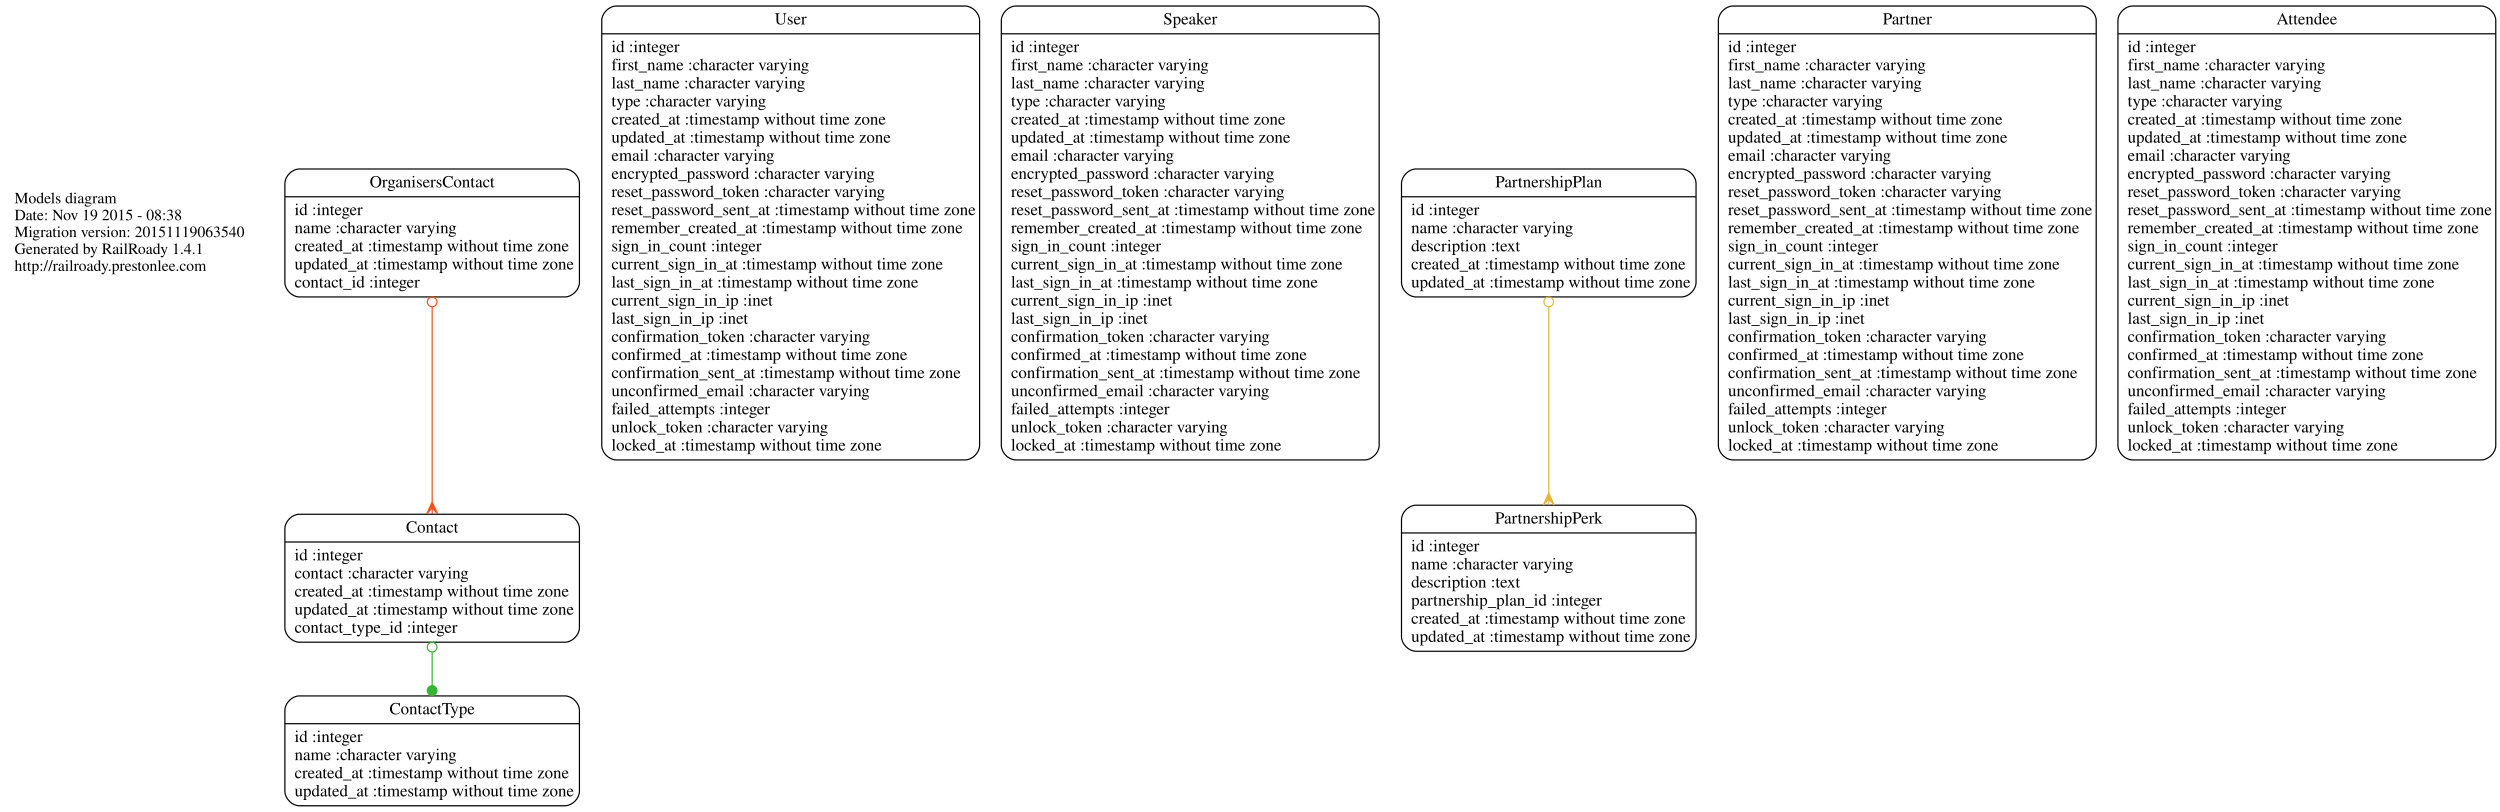
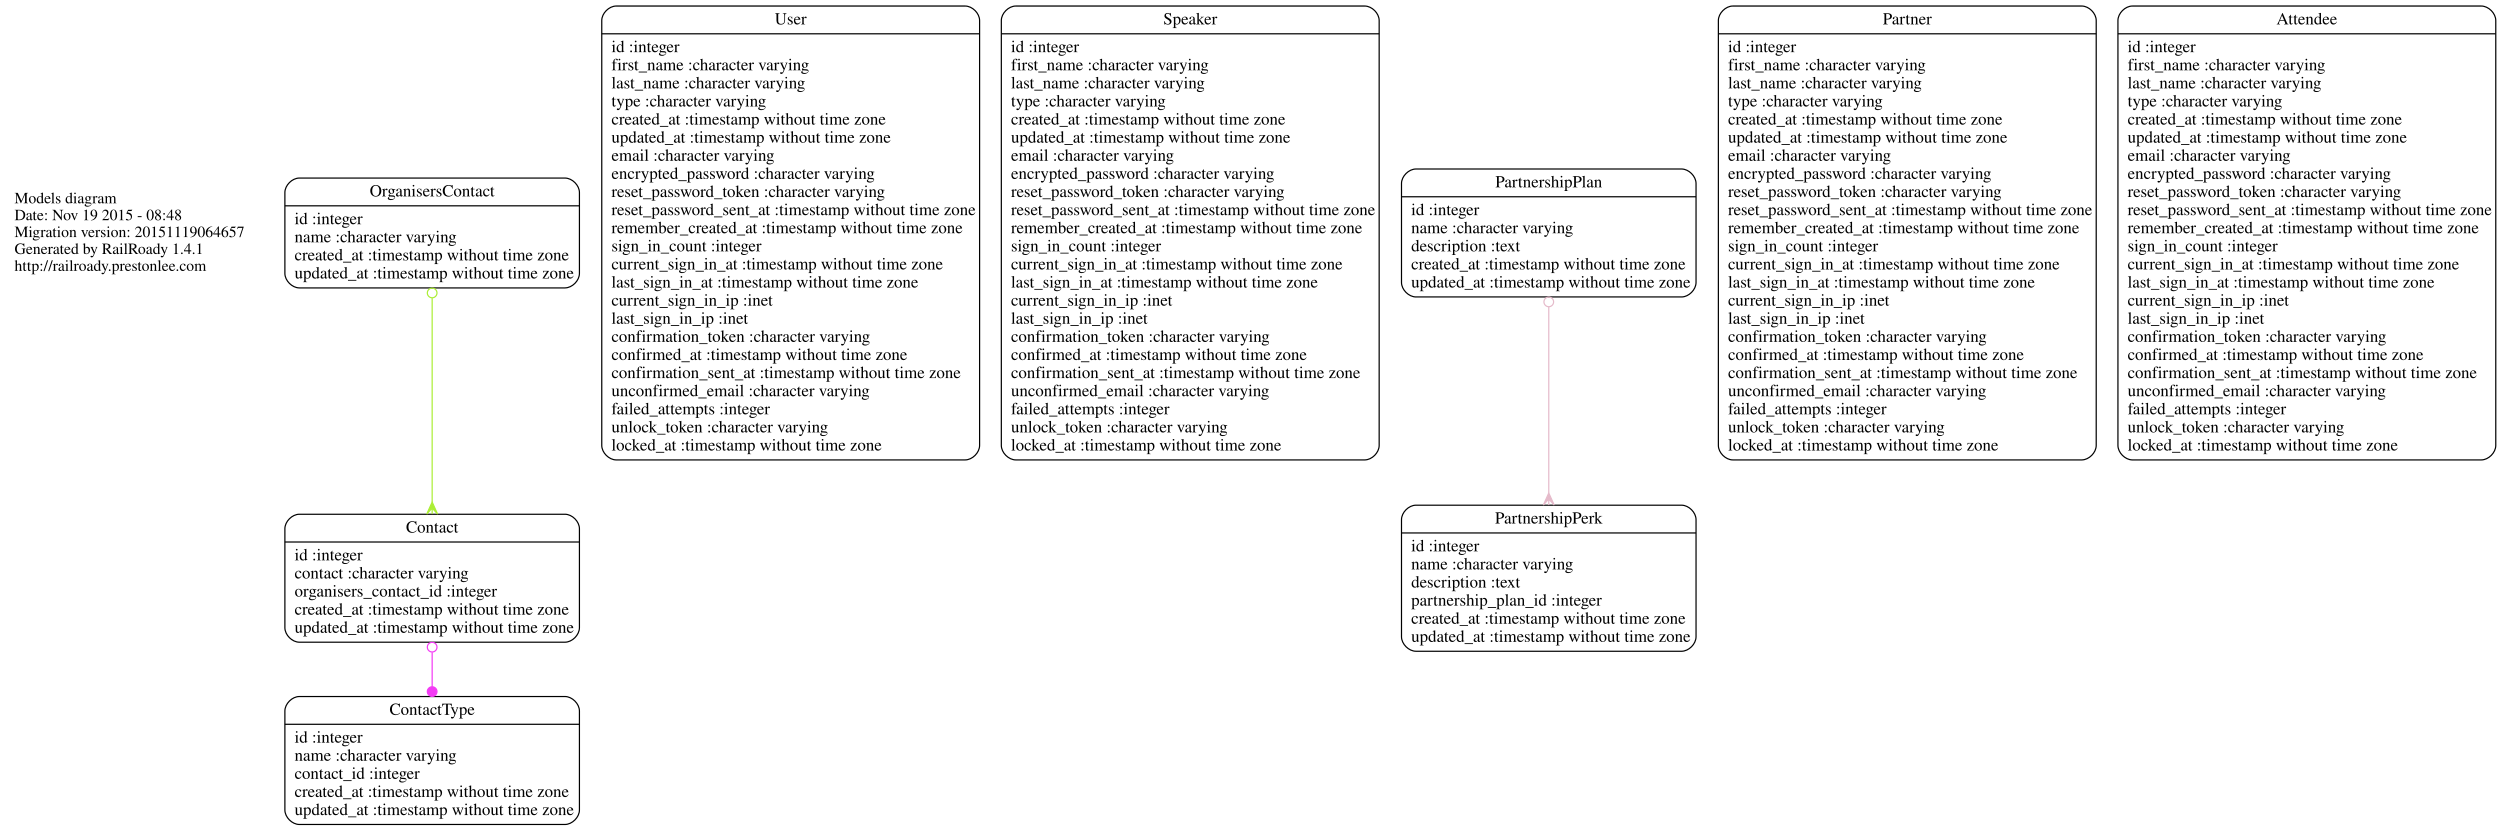
- <svg xmlns="http://www.w3.org/2000/svg" width="2071pt" height="672pt" viewBox="0.00 0.00 2071.00 672.00">
-   <g id="graph0" class="graph" transform="scale(1 1) rotate(0) translate(4 668)">
-     <polygon fill="none" stroke="none" points="-4,4 -4,-668 2067,-668 2067,4 -4,4" />
+ <svg xmlns="http://www.w3.org/2000/svg" width="2071pt" height="688pt" viewBox="0.00 0.00 2071.00 688.00">
+   <g id="graph0" class="graph" transform="scale(1 1) rotate(0) translate(4 684)">
+     <polygon fill="none" stroke="none" points="-4,4 -4,-684 2067,-684 2067,4 -4,4" />
    <g id="node1" class="node">
-       <text text-anchor="start" x="8" y="-499.6" font-family="Times,serif" font-size="13.00">Models diagram</text>
-       <text text-anchor="start" x="8" y="-485.6" font-family="Times,serif" font-size="13.00">Date: Nov 19 2015 - 08:38</text>
-       <text text-anchor="start" x="8" y="-471.6" font-family="Times,serif" font-size="13.00">Migration version: 20151119063540</text>
-       <text text-anchor="start" x="8" y="-457.6" font-family="Times,serif" font-size="13.00">Generated by RailRoady 1.4.1</text>
-       <text text-anchor="start" x="8" y="-443.6" font-family="Times,serif" font-size="13.00">http://railroady.prestonlee.com</text>
+       <text text-anchor="start" x="8" y="-515.6" font-family="Times,serif" font-size="13.00">Models diagram</text>
+       <text text-anchor="start" x="8" y="-501.6" font-family="Times,serif" font-size="13.00">Date: Nov 19 2015 - 08:48</text>
+       <text text-anchor="start" x="8" y="-487.6" font-family="Times,serif" font-size="13.00">Migration version: 20151119064657</text>
+       <text text-anchor="start" x="8" y="-473.6" font-family="Times,serif" font-size="13.00">Generated by RailRoady 1.4.1</text>
+       <text text-anchor="start" x="8" y="-459.6" font-family="Times,serif" font-size="13.00">http://railroady.prestonlee.com</text>
    </g>
    <g id="node2" class="node">
-       <path fill="none" stroke="black" d="M244,-0.5C244,-0.5 464,-0.5 464,-0.5 470,-0.5 476,-6.5 476,-12.5 476,-12.5 476,-79.5 476,-79.5 476,-85.5 470,-91.5 464,-91.5 464,-91.5 244,-91.5 244,-91.5 238,-91.5 232,-85.5 232,-79.5 232,-79.5 232,-12.5 232,-12.5 232,-6.5 238,-0.5 244,-0.5" />
-       <text text-anchor="middle" x="354" y="-76.3" font-family="Times,serif" font-size="14.00">ContactType</text>
-       <polyline fill="none" stroke="black" points="232,-68.5 476,-68.5 " />
-       <text text-anchor="start" x="240" y="-53.3" font-family="Times,serif" font-size="14.00">id :integer</text>
-       <text text-anchor="start" x="240" y="-38.3" font-family="Times,serif" font-size="14.00">name :character varying</text>
-       <text text-anchor="start" x="240" y="-23.3" font-family="Times,serif" font-size="14.00">created_at :timestamp without time zone</text>
-       <text text-anchor="start" x="240" y="-8.3" font-family="Times,serif" font-size="14.00">updated_at :timestamp without time zone</text>
+       <path fill="none" stroke="black" d="M244,-1C244,-1 464,-1 464,-1 470,-1 476,-7 476,-13 476,-13 476,-95 476,-95 476,-101 470,-107 464,-107 464,-107 244,-107 244,-107 238,-107 232,-101 232,-95 232,-95 232,-13 232,-13 232,-7 238,-1 244,-1" />
+       <text text-anchor="middle" x="354" y="-91.8" font-family="Times,serif" font-size="14.00">ContactType</text>
+       <polyline fill="none" stroke="black" points="232,-84 476,-84 " />
+       <text text-anchor="start" x="240" y="-68.8" font-family="Times,serif" font-size="14.00">id :integer</text>
+       <text text-anchor="start" x="240" y="-53.8" font-family="Times,serif" font-size="14.00">name :character varying</text>
+       <text text-anchor="start" x="240" y="-38.8" font-family="Times,serif" font-size="14.00">contact_id :integer</text>
+       <text text-anchor="start" x="240" y="-23.8" font-family="Times,serif" font-size="14.00">created_at :timestamp without time zone</text>
+       <text text-anchor="start" x="240" y="-8.8" font-family="Times,serif" font-size="14.00">updated_at :timestamp without time zone</text>
    </g>
    <g id="node3" class="node">
-       <path fill="none" stroke="black" d="M244,-136C244,-136 464,-136 464,-136 470,-136 476,-142 476,-148 476,-148 476,-230 476,-230 476,-236 470,-242 464,-242 464,-242 244,-242 244,-242 238,-242 232,-236 232,-230 232,-230 232,-148 232,-148 232,-142 238,-136 244,-136" />
-       <text text-anchor="middle" x="354" y="-226.8" font-family="Times,serif" font-size="14.00">Contact</text>
-       <polyline fill="none" stroke="black" points="232,-219 476,-219 " />
-       <text text-anchor="start" x="240" y="-203.8" font-family="Times,serif" font-size="14.00">id :integer</text>
-       <text text-anchor="start" x="240" y="-188.8" font-family="Times,serif" font-size="14.00">contact :character varying</text>
-       <text text-anchor="start" x="240" y="-173.8" font-family="Times,serif" font-size="14.00">created_at :timestamp without time zone</text>
-       <text text-anchor="start" x="240" y="-158.8" font-family="Times,serif" font-size="14.00">updated_at :timestamp without time zone</text>
-       <text text-anchor="start" x="240" y="-143.8" font-family="Times,serif" font-size="14.00">contact_type_id :integer</text>
+       <path fill="none" stroke="black" d="M244,-152C244,-152 464,-152 464,-152 470,-152 476,-158 476,-164 476,-164 476,-246 476,-246 476,-252 470,-258 464,-258 464,-258 244,-258 244,-258 238,-258 232,-252 232,-246 232,-246 232,-164 232,-164 232,-158 238,-152 244,-152" />
+       <text text-anchor="middle" x="354" y="-242.8" font-family="Times,serif" font-size="14.00">Contact</text>
+       <polyline fill="none" stroke="black" points="232,-235 476,-235 " />
+       <text text-anchor="start" x="240" y="-219.8" font-family="Times,serif" font-size="14.00">id :integer</text>
+       <text text-anchor="start" x="240" y="-204.8" font-family="Times,serif" font-size="14.00">contact :character varying</text>
+       <text text-anchor="start" x="240" y="-189.8" font-family="Times,serif" font-size="14.00">organisers_contact_id :integer</text>
+       <text text-anchor="start" x="240" y="-174.8" font-family="Times,serif" font-size="14.00">created_at :timestamp without time zone</text>
+       <text text-anchor="start" x="240" y="-159.8" font-family="Times,serif" font-size="14.00">updated_at :timestamp without time zone</text>
    </g>
    <g id="edge1" class="edge">
-       <path fill="none" stroke="#36b433" d="M354,-127.679C354,-118.5 354,-109.085 354,-100.076" />
-       <ellipse fill="none" stroke="#36b433" cx="354" cy="-131.897" rx="4" ry="4" />
-       <ellipse fill="#36b433" stroke="#36b433" cx="354" cy="-95.934" rx="4" ry="4" />
+       <path fill="none" stroke="#f33bf4" d="M354,-143.605C354,-134.242 354,-124.571 354,-115.212" />
+       <ellipse fill="none" stroke="#f33bf4" cx="354" cy="-147.887" rx="4" ry="4" />
+       <ellipse fill="#f33bf4" stroke="#f33bf4" cx="354" cy="-111.084" rx="4" ry="4" />
    </g>
    <g id="node4" class="node">
-       <path fill="none" stroke="black" d="M506.5,-287C506.5,-287 795.5,-287 795.5,-287 801.5,-287 807.5,-293 807.5,-299 807.5,-299 807.5,-651 807.5,-651 807.5,-657 801.5,-663 795.5,-663 795.5,-663 506.5,-663 506.5,-663 500.5,-663 494.5,-657 494.5,-651 494.5,-651 494.5,-299 494.5,-299 494.5,-293 500.5,-287 506.5,-287" />
-       <text text-anchor="middle" x="651" y="-647.8" font-family="Times,serif" font-size="14.00">User</text>
-       <polyline fill="none" stroke="black" points="494.5,-640 807.5,-640 " />
-       <text text-anchor="start" x="502.5" y="-624.8" font-family="Times,serif" font-size="14.00">id :integer</text>
-       <text text-anchor="start" x="502.5" y="-609.8" font-family="Times,serif" font-size="14.00">first_name :character varying</text>
-       <text text-anchor="start" x="502.5" y="-594.8" font-family="Times,serif" font-size="14.00">last_name :character varying</text>
-       <text text-anchor="start" x="502.5" y="-579.8" font-family="Times,serif" font-size="14.00">type :character varying</text>
-       <text text-anchor="start" x="502.5" y="-564.8" font-family="Times,serif" font-size="14.00">created_at :timestamp without time zone</text>
-       <text text-anchor="start" x="502.5" y="-549.8" font-family="Times,serif" font-size="14.00">updated_at :timestamp without time zone</text>
-       <text text-anchor="start" x="502.5" y="-534.8" font-family="Times,serif" font-size="14.00">email :character varying</text>
-       <text text-anchor="start" x="502.5" y="-519.8" font-family="Times,serif" font-size="14.00">encrypted_password :character varying</text>
-       <text text-anchor="start" x="502.5" y="-504.8" font-family="Times,serif" font-size="14.00">reset_password_token :character varying</text>
-       <text text-anchor="start" x="502.5" y="-489.8" font-family="Times,serif" font-size="14.00">reset_password_sent_at :timestamp without time zone</text>
-       <text text-anchor="start" x="502.5" y="-474.8" font-family="Times,serif" font-size="14.00">remember_created_at :timestamp without time zone</text>
-       <text text-anchor="start" x="502.5" y="-459.8" font-family="Times,serif" font-size="14.00">sign_in_count :integer</text>
-       <text text-anchor="start" x="502.5" y="-444.8" font-family="Times,serif" font-size="14.00">current_sign_in_at :timestamp without time zone</text>
-       <text text-anchor="start" x="502.5" y="-429.8" font-family="Times,serif" font-size="14.00">last_sign_in_at :timestamp without time zone</text>
-       <text text-anchor="start" x="502.5" y="-414.8" font-family="Times,serif" font-size="14.00">current_sign_in_ip :inet</text>
-       <text text-anchor="start" x="502.5" y="-399.8" font-family="Times,serif" font-size="14.00">last_sign_in_ip :inet</text>
-       <text text-anchor="start" x="502.5" y="-384.8" font-family="Times,serif" font-size="14.00">confirmation_token :character varying</text>
-       <text text-anchor="start" x="502.5" y="-369.8" font-family="Times,serif" font-size="14.00">confirmed_at :timestamp without time zone</text>
-       <text text-anchor="start" x="502.5" y="-354.8" font-family="Times,serif" font-size="14.00">confirmation_sent_at :timestamp without time zone</text>
-       <text text-anchor="start" x="502.5" y="-339.8" font-family="Times,serif" font-size="14.00">unconfirmed_email :character varying</text>
-       <text text-anchor="start" x="502.5" y="-324.8" font-family="Times,serif" font-size="14.00">failed_attempts :integer</text>
-       <text text-anchor="start" x="502.5" y="-309.8" font-family="Times,serif" font-size="14.00">unlock_token :character varying</text>
-       <text text-anchor="start" x="502.5" y="-294.8" font-family="Times,serif" font-size="14.00">locked_at :timestamp without time zone</text>
+       <path fill="none" stroke="black" d="M506.5,-303C506.5,-303 795.5,-303 795.5,-303 801.5,-303 807.5,-309 807.5,-315 807.5,-315 807.5,-667 807.5,-667 807.5,-673 801.5,-679 795.5,-679 795.5,-679 506.5,-679 506.5,-679 500.5,-679 494.5,-673 494.5,-667 494.5,-667 494.5,-315 494.5,-315 494.5,-309 500.5,-303 506.5,-303" />
+       <text text-anchor="middle" x="651" y="-663.8" font-family="Times,serif" font-size="14.00">User</text>
+       <polyline fill="none" stroke="black" points="494.5,-656 807.5,-656 " />
+       <text text-anchor="start" x="502.5" y="-640.8" font-family="Times,serif" font-size="14.00">id :integer</text>
+       <text text-anchor="start" x="502.5" y="-625.8" font-family="Times,serif" font-size="14.00">first_name :character varying</text>
+       <text text-anchor="start" x="502.5" y="-610.8" font-family="Times,serif" font-size="14.00">last_name :character varying</text>
+       <text text-anchor="start" x="502.5" y="-595.8" font-family="Times,serif" font-size="14.00">type :character varying</text>
+       <text text-anchor="start" x="502.5" y="-580.8" font-family="Times,serif" font-size="14.00">created_at :timestamp without time zone</text>
+       <text text-anchor="start" x="502.5" y="-565.8" font-family="Times,serif" font-size="14.00">updated_at :timestamp without time zone</text>
+       <text text-anchor="start" x="502.5" y="-550.8" font-family="Times,serif" font-size="14.00">email :character varying</text>
+       <text text-anchor="start" x="502.5" y="-535.8" font-family="Times,serif" font-size="14.00">encrypted_password :character varying</text>
+       <text text-anchor="start" x="502.5" y="-520.8" font-family="Times,serif" font-size="14.00">reset_password_token :character varying</text>
+       <text text-anchor="start" x="502.5" y="-505.8" font-family="Times,serif" font-size="14.00">reset_password_sent_at :timestamp without time zone</text>
+       <text text-anchor="start" x="502.5" y="-490.8" font-family="Times,serif" font-size="14.00">remember_created_at :timestamp without time zone</text>
+       <text text-anchor="start" x="502.5" y="-475.8" font-family="Times,serif" font-size="14.00">sign_in_count :integer</text>
+       <text text-anchor="start" x="502.5" y="-460.8" font-family="Times,serif" font-size="14.00">current_sign_in_at :timestamp without time zone</text>
+       <text text-anchor="start" x="502.5" y="-445.8" font-family="Times,serif" font-size="14.00">last_sign_in_at :timestamp without time zone</text>
+       <text text-anchor="start" x="502.5" y="-430.8" font-family="Times,serif" font-size="14.00">current_sign_in_ip :inet</text>
+       <text text-anchor="start" x="502.5" y="-415.8" font-family="Times,serif" font-size="14.00">last_sign_in_ip :inet</text>
+       <text text-anchor="start" x="502.5" y="-400.8" font-family="Times,serif" font-size="14.00">confirmation_token :character varying</text>
+       <text text-anchor="start" x="502.5" y="-385.8" font-family="Times,serif" font-size="14.00">confirmed_at :timestamp without time zone</text>
+       <text text-anchor="start" x="502.5" y="-370.8" font-family="Times,serif" font-size="14.00">confirmation_sent_at :timestamp without time zone</text>
+       <text text-anchor="start" x="502.5" y="-355.8" font-family="Times,serif" font-size="14.00">unconfirmed_email :character varying</text>
+       <text text-anchor="start" x="502.5" y="-340.8" font-family="Times,serif" font-size="14.00">failed_attempts :integer</text>
+       <text text-anchor="start" x="502.5" y="-325.8" font-family="Times,serif" font-size="14.00">unlock_token :character varying</text>
+       <text text-anchor="start" x="502.5" y="-310.8" font-family="Times,serif" font-size="14.00">locked_at :timestamp without time zone</text>
    </g>
    <g id="node5" class="node">
-       <path fill="none" stroke="black" d="M837.5,-287C837.5,-287 1126.5,-287 1126.5,-287 1132.5,-287 1138.5,-293 1138.5,-299 1138.5,-299 1138.5,-651 1138.5,-651 1138.5,-657 1132.5,-663 1126.5,-663 1126.5,-663 837.5,-663 837.5,-663 831.5,-663 825.5,-657 825.5,-651 825.5,-651 825.5,-299 825.5,-299 825.5,-293 831.5,-287 837.5,-287" />
-       <text text-anchor="middle" x="982" y="-647.8" font-family="Times,serif" font-size="14.00">Speaker</text>
-       <polyline fill="none" stroke="black" points="825.5,-640 1138.5,-640 " />
-       <text text-anchor="start" x="833.5" y="-624.8" font-family="Times,serif" font-size="14.00">id :integer</text>
-       <text text-anchor="start" x="833.5" y="-609.8" font-family="Times,serif" font-size="14.00">first_name :character varying</text>
-       <text text-anchor="start" x="833.5" y="-594.8" font-family="Times,serif" font-size="14.00">last_name :character varying</text>
-       <text text-anchor="start" x="833.5" y="-579.8" font-family="Times,serif" font-size="14.00">type :character varying</text>
-       <text text-anchor="start" x="833.5" y="-564.8" font-family="Times,serif" font-size="14.00">created_at :timestamp without time zone</text>
-       <text text-anchor="start" x="833.5" y="-549.8" font-family="Times,serif" font-size="14.00">updated_at :timestamp without time zone</text>
-       <text text-anchor="start" x="833.5" y="-534.8" font-family="Times,serif" font-size="14.00">email :character varying</text>
-       <text text-anchor="start" x="833.5" y="-519.8" font-family="Times,serif" font-size="14.00">encrypted_password :character varying</text>
-       <text text-anchor="start" x="833.5" y="-504.8" font-family="Times,serif" font-size="14.00">reset_password_token :character varying</text>
-       <text text-anchor="start" x="833.5" y="-489.8" font-family="Times,serif" font-size="14.00">reset_password_sent_at :timestamp without time zone</text>
-       <text text-anchor="start" x="833.5" y="-474.8" font-family="Times,serif" font-size="14.00">remember_created_at :timestamp without time zone</text>
-       <text text-anchor="start" x="833.5" y="-459.8" font-family="Times,serif" font-size="14.00">sign_in_count :integer</text>
-       <text text-anchor="start" x="833.5" y="-444.8" font-family="Times,serif" font-size="14.00">current_sign_in_at :timestamp without time zone</text>
-       <text text-anchor="start" x="833.5" y="-429.8" font-family="Times,serif" font-size="14.00">last_sign_in_at :timestamp without time zone</text>
-       <text text-anchor="start" x="833.5" y="-414.8" font-family="Times,serif" font-size="14.00">current_sign_in_ip :inet</text>
-       <text text-anchor="start" x="833.5" y="-399.8" font-family="Times,serif" font-size="14.00">last_sign_in_ip :inet</text>
-       <text text-anchor="start" x="833.5" y="-384.8" font-family="Times,serif" font-size="14.00">confirmation_token :character varying</text>
-       <text text-anchor="start" x="833.5" y="-369.8" font-family="Times,serif" font-size="14.00">confirmed_at :timestamp without time zone</text>
-       <text text-anchor="start" x="833.5" y="-354.8" font-family="Times,serif" font-size="14.00">confirmation_sent_at :timestamp without time zone</text>
-       <text text-anchor="start" x="833.5" y="-339.8" font-family="Times,serif" font-size="14.00">unconfirmed_email :character varying</text>
-       <text text-anchor="start" x="833.5" y="-324.8" font-family="Times,serif" font-size="14.00">failed_attempts :integer</text>
-       <text text-anchor="start" x="833.5" y="-309.8" font-family="Times,serif" font-size="14.00">unlock_token :character varying</text>
-       <text text-anchor="start" x="833.5" y="-294.8" font-family="Times,serif" font-size="14.00">locked_at :timestamp without time zone</text>
+       <path fill="none" stroke="black" d="M837.5,-303C837.5,-303 1126.5,-303 1126.5,-303 1132.5,-303 1138.5,-309 1138.5,-315 1138.5,-315 1138.5,-667 1138.5,-667 1138.5,-673 1132.5,-679 1126.5,-679 1126.5,-679 837.5,-679 837.5,-679 831.5,-679 825.5,-673 825.5,-667 825.5,-667 825.5,-315 825.5,-315 825.5,-309 831.5,-303 837.5,-303" />
+       <text text-anchor="middle" x="982" y="-663.8" font-family="Times,serif" font-size="14.00">Speaker</text>
+       <polyline fill="none" stroke="black" points="825.5,-656 1138.5,-656 " />
+       <text text-anchor="start" x="833.5" y="-640.8" font-family="Times,serif" font-size="14.00">id :integer</text>
+       <text text-anchor="start" x="833.5" y="-625.8" font-family="Times,serif" font-size="14.00">first_name :character varying</text>
+       <text text-anchor="start" x="833.5" y="-610.8" font-family="Times,serif" font-size="14.00">last_name :character varying</text>
+       <text text-anchor="start" x="833.5" y="-595.8" font-family="Times,serif" font-size="14.00">type :character varying</text>
+       <text text-anchor="start" x="833.5" y="-580.8" font-family="Times,serif" font-size="14.00">created_at :timestamp without time zone</text>
+       <text text-anchor="start" x="833.5" y="-565.8" font-family="Times,serif" font-size="14.00">updated_at :timestamp without time zone</text>
+       <text text-anchor="start" x="833.5" y="-550.8" font-family="Times,serif" font-size="14.00">email :character varying</text>
+       <text text-anchor="start" x="833.5" y="-535.8" font-family="Times,serif" font-size="14.00">encrypted_password :character varying</text>
+       <text text-anchor="start" x="833.5" y="-520.8" font-family="Times,serif" font-size="14.00">reset_password_token :character varying</text>
+       <text text-anchor="start" x="833.5" y="-505.8" font-family="Times,serif" font-size="14.00">reset_password_sent_at :timestamp without time zone</text>
+       <text text-anchor="start" x="833.5" y="-490.8" font-family="Times,serif" font-size="14.00">remember_created_at :timestamp without time zone</text>
+       <text text-anchor="start" x="833.5" y="-475.8" font-family="Times,serif" font-size="14.00">sign_in_count :integer</text>
+       <text text-anchor="start" x="833.5" y="-460.8" font-family="Times,serif" font-size="14.00">current_sign_in_at :timestamp without time zone</text>
+       <text text-anchor="start" x="833.5" y="-445.8" font-family="Times,serif" font-size="14.00">last_sign_in_at :timestamp without time zone</text>
+       <text text-anchor="start" x="833.5" y="-430.8" font-family="Times,serif" font-size="14.00">current_sign_in_ip :inet</text>
+       <text text-anchor="start" x="833.5" y="-415.8" font-family="Times,serif" font-size="14.00">last_sign_in_ip :inet</text>
+       <text text-anchor="start" x="833.5" y="-400.8" font-family="Times,serif" font-size="14.00">confirmation_token :character varying</text>
+       <text text-anchor="start" x="833.5" y="-385.8" font-family="Times,serif" font-size="14.00">confirmed_at :timestamp without time zone</text>
+       <text text-anchor="start" x="833.5" y="-370.8" font-family="Times,serif" font-size="14.00">confirmation_sent_at :timestamp without time zone</text>
+       <text text-anchor="start" x="833.5" y="-355.8" font-family="Times,serif" font-size="14.00">unconfirmed_email :character varying</text>
+       <text text-anchor="start" x="833.5" y="-340.8" font-family="Times,serif" font-size="14.00">failed_attempts :integer</text>
+       <text text-anchor="start" x="833.5" y="-325.8" font-family="Times,serif" font-size="14.00">unlock_token :character varying</text>
+       <text text-anchor="start" x="833.5" y="-310.8" font-family="Times,serif" font-size="14.00">locked_at :timestamp without time zone</text>
    </g>
    <g id="node6" class="node">
-       <path fill="none" stroke="black" d="M1169,-422C1169,-422 1389,-422 1389,-422 1395,-422 1401,-428 1401,-434 1401,-434 1401,-516 1401,-516 1401,-522 1395,-528 1389,-528 1389,-528 1169,-528 1169,-528 1163,-528 1157,-522 1157,-516 1157,-516 1157,-434 1157,-434 1157,-428 1163,-422 1169,-422" />
-       <text text-anchor="middle" x="1279" y="-512.8" font-family="Times,serif" font-size="14.00">PartnershipPlan</text>
-       <polyline fill="none" stroke="black" points="1157,-505 1401,-505 " />
-       <text text-anchor="start" x="1165" y="-489.8" font-family="Times,serif" font-size="14.00">id :integer</text>
-       <text text-anchor="start" x="1165" y="-474.8" font-family="Times,serif" font-size="14.00">name :character varying</text>
-       <text text-anchor="start" x="1165" y="-459.8" font-family="Times,serif" font-size="14.00">description :text</text>
-       <text text-anchor="start" x="1165" y="-444.8" font-family="Times,serif" font-size="14.00">created_at :timestamp without time zone</text>
-       <text text-anchor="start" x="1165" y="-429.8" font-family="Times,serif" font-size="14.00">updated_at :timestamp without time zone</text>
+       <path fill="none" stroke="black" d="M1169,-438C1169,-438 1389,-438 1389,-438 1395,-438 1401,-444 1401,-450 1401,-450 1401,-532 1401,-532 1401,-538 1395,-544 1389,-544 1389,-544 1169,-544 1169,-544 1163,-544 1157,-538 1157,-532 1157,-532 1157,-450 1157,-450 1157,-444 1163,-438 1169,-438" />
+       <text text-anchor="middle" x="1279" y="-528.8" font-family="Times,serif" font-size="14.00">PartnershipPlan</text>
+       <polyline fill="none" stroke="black" points="1157,-521 1401,-521 " />
+       <text text-anchor="start" x="1165" y="-505.8" font-family="Times,serif" font-size="14.00">id :integer</text>
+       <text text-anchor="start" x="1165" y="-490.8" font-family="Times,serif" font-size="14.00">name :character varying</text>
+       <text text-anchor="start" x="1165" y="-475.8" font-family="Times,serif" font-size="14.00">description :text</text>
+       <text text-anchor="start" x="1165" y="-460.8" font-family="Times,serif" font-size="14.00">created_at :timestamp without time zone</text>
+       <text text-anchor="start" x="1165" y="-445.8" font-family="Times,serif" font-size="14.00">updated_at :timestamp without time zone</text>
    </g>
    <g id="node9" class="node">
-       <path fill="none" stroke="black" d="M1169,-128.5C1169,-128.5 1389,-128.5 1389,-128.5 1395,-128.5 1401,-134.5 1401,-140.5 1401,-140.5 1401,-237.5 1401,-237.5 1401,-243.5 1395,-249.5 1389,-249.5 1389,-249.5 1169,-249.5 1169,-249.5 1163,-249.5 1157,-243.5 1157,-237.5 1157,-237.5 1157,-140.5 1157,-140.5 1157,-134.5 1163,-128.5 1169,-128.5" />
-       <text text-anchor="middle" x="1279" y="-234.3" font-family="Times,serif" font-size="14.00">PartnershipPerk</text>
-       <polyline fill="none" stroke="black" points="1157,-226.5 1401,-226.5 " />
-       <text text-anchor="start" x="1165" y="-211.3" font-family="Times,serif" font-size="14.00">id :integer</text>
-       <text text-anchor="start" x="1165" y="-196.3" font-family="Times,serif" font-size="14.00">name :character varying</text>
-       <text text-anchor="start" x="1165" y="-181.3" font-family="Times,serif" font-size="14.00">description :text</text>
-       <text text-anchor="start" x="1165" y="-166.3" font-family="Times,serif" font-size="14.00">partnership_plan_id :integer</text>
-       <text text-anchor="start" x="1165" y="-151.3" font-family="Times,serif" font-size="14.00">created_at :timestamp without time zone</text>
-       <text text-anchor="start" x="1165" y="-136.3" font-family="Times,serif" font-size="14.00">updated_at :timestamp without time zone</text>
+       <path fill="none" stroke="black" d="M1169,-144.5C1169,-144.5 1389,-144.5 1389,-144.5 1395,-144.5 1401,-150.5 1401,-156.5 1401,-156.5 1401,-253.5 1401,-253.5 1401,-259.5 1395,-265.5 1389,-265.5 1389,-265.5 1169,-265.5 1169,-265.5 1163,-265.5 1157,-259.5 1157,-253.5 1157,-253.5 1157,-156.5 1157,-156.5 1157,-150.5 1163,-144.5 1169,-144.5" />
+       <text text-anchor="middle" x="1279" y="-250.3" font-family="Times,serif" font-size="14.00">PartnershipPerk</text>
+       <polyline fill="none" stroke="black" points="1157,-242.5 1401,-242.5 " />
+       <text text-anchor="start" x="1165" y="-227.3" font-family="Times,serif" font-size="14.00">id :integer</text>
+       <text text-anchor="start" x="1165" y="-212.3" font-family="Times,serif" font-size="14.00">name :character varying</text>
+       <text text-anchor="start" x="1165" y="-197.3" font-family="Times,serif" font-size="14.00">description :text</text>
+       <text text-anchor="start" x="1165" y="-182.3" font-family="Times,serif" font-size="14.00">partnership_plan_id :integer</text>
+       <text text-anchor="start" x="1165" y="-167.3" font-family="Times,serif" font-size="14.00">created_at :timestamp without time zone</text>
+       <text text-anchor="start" x="1165" y="-152.3" font-family="Times,serif" font-size="14.00">updated_at :timestamp without time zone</text>
    </g>
    <g id="edge2" class="edge">
-       <path fill="none" stroke="#e5b43d" d="M1279,-413.716C1279,-368.657 1279,-306.956 1279,-259.764" />
-       <ellipse fill="none" stroke="#e5b43d" cx="1279" cy="-417.91" rx="4" ry="4" />
-       <polygon fill="#e5b43d" stroke="#e5b43d" points="1279,-259.622 1283.5,-249.622 1279,-254.622 1279,-249.622 1279,-249.622 1279,-249.622 1279,-254.622 1274.5,-249.622 1279,-259.622 1279,-259.622" />
+       <path fill="none" stroke="#e5baca" d="M1279,-429.716C1279,-384.657 1279,-322.956 1279,-275.764" />
+       <ellipse fill="none" stroke="#e5baca" cx="1279" cy="-433.91" rx="4" ry="4" />
+       <polygon fill="#e5baca" stroke="#e5baca" points="1279,-275.622 1283.5,-265.622 1279,-270.622 1279,-265.622 1279,-265.622 1279,-265.622 1279,-270.622 1274.5,-265.622 1279,-275.622 1279,-275.622" />
    </g>
    <g id="node7" class="node">
-       <path fill="none" stroke="black" d="M244,-422C244,-422 464,-422 464,-422 470,-422 476,-428 476,-434 476,-434 476,-516 476,-516 476,-522 470,-528 464,-528 464,-528 244,-528 244,-528 238,-528 232,-522 232,-516 232,-516 232,-434 232,-434 232,-428 238,-422 244,-422" />
-       <text text-anchor="middle" x="354" y="-512.8" font-family="Times,serif" font-size="14.00">OrganisersContact</text>
-       <polyline fill="none" stroke="black" points="232,-505 476,-505 " />
-       <text text-anchor="start" x="240" y="-489.8" font-family="Times,serif" font-size="14.00">id :integer</text>
-       <text text-anchor="start" x="240" y="-474.8" font-family="Times,serif" font-size="14.00">name :character varying</text>
-       <text text-anchor="start" x="240" y="-459.8" font-family="Times,serif" font-size="14.00">created_at :timestamp without time zone</text>
-       <text text-anchor="start" x="240" y="-444.8" font-family="Times,serif" font-size="14.00">updated_at :timestamp without time zone</text>
-       <text text-anchor="start" x="240" y="-429.8" font-family="Times,serif" font-size="14.00">contact_id :integer</text>
+       <path fill="none" stroke="black" d="M244,-445.5C244,-445.5 464,-445.5 464,-445.5 470,-445.5 476,-451.5 476,-457.5 476,-457.5 476,-524.5 476,-524.5 476,-530.5 470,-536.5 464,-536.5 464,-536.5 244,-536.5 244,-536.5 238,-536.5 232,-530.5 232,-524.5 232,-524.5 232,-457.5 232,-457.5 232,-451.5 238,-445.5 244,-445.5" />
+       <text text-anchor="middle" x="354" y="-521.3" font-family="Times,serif" font-size="14.00">OrganisersContact</text>
+       <polyline fill="none" stroke="black" points="232,-513.5 476,-513.5 " />
+       <text text-anchor="start" x="240" y="-498.3" font-family="Times,serif" font-size="14.00">id :integer</text>
+       <text text-anchor="start" x="240" y="-483.3" font-family="Times,serif" font-size="14.00">name :character varying</text>
+       <text text-anchor="start" x="240" y="-468.3" font-family="Times,serif" font-size="14.00">created_at :timestamp without time zone</text>
+       <text text-anchor="start" x="240" y="-453.3" font-family="Times,serif" font-size="14.00">updated_at :timestamp without time zone</text>
    </g>
    <g id="edge3" class="edge">
-       <path fill="none" stroke="#f35220" d="M354,-413.616C354,-366.21 354,-300.43 354,-252.49" />
-       <ellipse fill="none" stroke="#f35220" cx="354" cy="-417.91" rx="4" ry="4" />
-       <polygon fill="#f35220" stroke="#f35220" points="354,-252.24 358.5,-242.24 354,-247.24 354,-242.24 354,-242.24 354,-242.24 354,-247.24 349.5,-242.24 354,-252.24 354,-252.24" />
+       <path fill="none" stroke="#abee35" d="M354,-437.023C354,-389.194 354,-318.782 354,-268.276" />
+       <ellipse fill="none" stroke="#abee35" cx="354" cy="-441.313" rx="4" ry="4" />
+       <polygon fill="#abee35" stroke="#abee35" points="354,-268.135 358.5,-258.134 354,-263.135 354,-258.135 354,-258.135 354,-258.135 354,-263.135 349.5,-258.135 354,-268.135 354,-268.135" />
    </g>
    <g id="node8" class="node">
-       <path fill="none" stroke="black" d="M1431.5,-287C1431.5,-287 1720.5,-287 1720.5,-287 1726.5,-287 1732.5,-293 1732.5,-299 1732.5,-299 1732.5,-651 1732.5,-651 1732.5,-657 1726.5,-663 1720.5,-663 1720.5,-663 1431.5,-663 1431.5,-663 1425.5,-663 1419.5,-657 1419.5,-651 1419.5,-651 1419.5,-299 1419.5,-299 1419.5,-293 1425.5,-287 1431.5,-287" />
-       <text text-anchor="middle" x="1576" y="-647.8" font-family="Times,serif" font-size="14.00">Partner</text>
-       <polyline fill="none" stroke="black" points="1419.5,-640 1732.5,-640 " />
-       <text text-anchor="start" x="1427.5" y="-624.8" font-family="Times,serif" font-size="14.00">id :integer</text>
-       <text text-anchor="start" x="1427.5" y="-609.8" font-family="Times,serif" font-size="14.00">first_name :character varying</text>
-       <text text-anchor="start" x="1427.5" y="-594.8" font-family="Times,serif" font-size="14.00">last_name :character varying</text>
-       <text text-anchor="start" x="1427.5" y="-579.8" font-family="Times,serif" font-size="14.00">type :character varying</text>
-       <text text-anchor="start" x="1427.5" y="-564.8" font-family="Times,serif" font-size="14.00">created_at :timestamp without time zone</text>
-       <text text-anchor="start" x="1427.5" y="-549.8" font-family="Times,serif" font-size="14.00">updated_at :timestamp without time zone</text>
-       <text text-anchor="start" x="1427.5" y="-534.8" font-family="Times,serif" font-size="14.00">email :character varying</text>
-       <text text-anchor="start" x="1427.5" y="-519.8" font-family="Times,serif" font-size="14.00">encrypted_password :character varying</text>
-       <text text-anchor="start" x="1427.5" y="-504.8" font-family="Times,serif" font-size="14.00">reset_password_token :character varying</text>
-       <text text-anchor="start" x="1427.5" y="-489.8" font-family="Times,serif" font-size="14.00">reset_password_sent_at :timestamp without time zone</text>
-       <text text-anchor="start" x="1427.5" y="-474.8" font-family="Times,serif" font-size="14.00">remember_created_at :timestamp without time zone</text>
-       <text text-anchor="start" x="1427.5" y="-459.8" font-family="Times,serif" font-size="14.00">sign_in_count :integer</text>
-       <text text-anchor="start" x="1427.5" y="-444.8" font-family="Times,serif" font-size="14.00">current_sign_in_at :timestamp without time zone</text>
-       <text text-anchor="start" x="1427.5" y="-429.8" font-family="Times,serif" font-size="14.00">last_sign_in_at :timestamp without time zone</text>
-       <text text-anchor="start" x="1427.5" y="-414.8" font-family="Times,serif" font-size="14.00">current_sign_in_ip :inet</text>
-       <text text-anchor="start" x="1427.5" y="-399.8" font-family="Times,serif" font-size="14.00">last_sign_in_ip :inet</text>
-       <text text-anchor="start" x="1427.5" y="-384.8" font-family="Times,serif" font-size="14.00">confirmation_token :character varying</text>
-       <text text-anchor="start" x="1427.5" y="-369.8" font-family="Times,serif" font-size="14.00">confirmed_at :timestamp without time zone</text>
-       <text text-anchor="start" x="1427.5" y="-354.8" font-family="Times,serif" font-size="14.00">confirmation_sent_at :timestamp without time zone</text>
-       <text text-anchor="start" x="1427.5" y="-339.8" font-family="Times,serif" font-size="14.00">unconfirmed_email :character varying</text>
-       <text text-anchor="start" x="1427.5" y="-324.8" font-family="Times,serif" font-size="14.00">failed_attempts :integer</text>
-       <text text-anchor="start" x="1427.5" y="-309.8" font-family="Times,serif" font-size="14.00">unlock_token :character varying</text>
-       <text text-anchor="start" x="1427.5" y="-294.8" font-family="Times,serif" font-size="14.00">locked_at :timestamp without time zone</text>
+       <path fill="none" stroke="black" d="M1431.5,-303C1431.5,-303 1720.5,-303 1720.5,-303 1726.5,-303 1732.5,-309 1732.5,-315 1732.5,-315 1732.5,-667 1732.5,-667 1732.5,-673 1726.5,-679 1720.5,-679 1720.5,-679 1431.5,-679 1431.5,-679 1425.5,-679 1419.5,-673 1419.5,-667 1419.5,-667 1419.5,-315 1419.5,-315 1419.5,-309 1425.5,-303 1431.5,-303" />
+       <text text-anchor="middle" x="1576" y="-663.8" font-family="Times,serif" font-size="14.00">Partner</text>
+       <polyline fill="none" stroke="black" points="1419.5,-656 1732.5,-656 " />
+       <text text-anchor="start" x="1427.5" y="-640.8" font-family="Times,serif" font-size="14.00">id :integer</text>
+       <text text-anchor="start" x="1427.5" y="-625.8" font-family="Times,serif" font-size="14.00">first_name :character varying</text>
+       <text text-anchor="start" x="1427.5" y="-610.8" font-family="Times,serif" font-size="14.00">last_name :character varying</text>
+       <text text-anchor="start" x="1427.5" y="-595.8" font-family="Times,serif" font-size="14.00">type :character varying</text>
+       <text text-anchor="start" x="1427.5" y="-580.8" font-family="Times,serif" font-size="14.00">created_at :timestamp without time zone</text>
+       <text text-anchor="start" x="1427.5" y="-565.8" font-family="Times,serif" font-size="14.00">updated_at :timestamp without time zone</text>
+       <text text-anchor="start" x="1427.5" y="-550.8" font-family="Times,serif" font-size="14.00">email :character varying</text>
+       <text text-anchor="start" x="1427.5" y="-535.8" font-family="Times,serif" font-size="14.00">encrypted_password :character varying</text>
+       <text text-anchor="start" x="1427.5" y="-520.8" font-family="Times,serif" font-size="14.00">reset_password_token :character varying</text>
+       <text text-anchor="start" x="1427.5" y="-505.8" font-family="Times,serif" font-size="14.00">reset_password_sent_at :timestamp without time zone</text>
+       <text text-anchor="start" x="1427.5" y="-490.8" font-family="Times,serif" font-size="14.00">remember_created_at :timestamp without time zone</text>
+       <text text-anchor="start" x="1427.5" y="-475.8" font-family="Times,serif" font-size="14.00">sign_in_count :integer</text>
+       <text text-anchor="start" x="1427.5" y="-460.8" font-family="Times,serif" font-size="14.00">current_sign_in_at :timestamp without time zone</text>
+       <text text-anchor="start" x="1427.5" y="-445.8" font-family="Times,serif" font-size="14.00">last_sign_in_at :timestamp without time zone</text>
+       <text text-anchor="start" x="1427.5" y="-430.8" font-family="Times,serif" font-size="14.00">current_sign_in_ip :inet</text>
+       <text text-anchor="start" x="1427.5" y="-415.8" font-family="Times,serif" font-size="14.00">last_sign_in_ip :inet</text>
+       <text text-anchor="start" x="1427.5" y="-400.8" font-family="Times,serif" font-size="14.00">confirmation_token :character varying</text>
+       <text text-anchor="start" x="1427.5" y="-385.8" font-family="Times,serif" font-size="14.00">confirmed_at :timestamp without time zone</text>
+       <text text-anchor="start" x="1427.5" y="-370.8" font-family="Times,serif" font-size="14.00">confirmation_sent_at :timestamp without time zone</text>
+       <text text-anchor="start" x="1427.5" y="-355.8" font-family="Times,serif" font-size="14.00">unconfirmed_email :character varying</text>
+       <text text-anchor="start" x="1427.5" y="-340.8" font-family="Times,serif" font-size="14.00">failed_attempts :integer</text>
+       <text text-anchor="start" x="1427.5" y="-325.8" font-family="Times,serif" font-size="14.00">unlock_token :character varying</text>
+       <text text-anchor="start" x="1427.5" y="-310.8" font-family="Times,serif" font-size="14.00">locked_at :timestamp without time zone</text>
    </g>
    <g id="node10" class="node">
-       <path fill="none" stroke="black" d="M1762.5,-287C1762.5,-287 2051.5,-287 2051.5,-287 2057.5,-287 2063.5,-293 2063.5,-299 2063.5,-299 2063.5,-651 2063.5,-651 2063.5,-657 2057.5,-663 2051.5,-663 2051.5,-663 1762.5,-663 1762.5,-663 1756.5,-663 1750.5,-657 1750.5,-651 1750.5,-651 1750.5,-299 1750.5,-299 1750.5,-293 1756.5,-287 1762.5,-287" />
-       <text text-anchor="middle" x="1907" y="-647.8" font-family="Times,serif" font-size="14.00">Attendee</text>
-       <polyline fill="none" stroke="black" points="1750.5,-640 2063.5,-640 " />
-       <text text-anchor="start" x="1758.5" y="-624.8" font-family="Times,serif" font-size="14.00">id :integer</text>
-       <text text-anchor="start" x="1758.5" y="-609.8" font-family="Times,serif" font-size="14.00">first_name :character varying</text>
-       <text text-anchor="start" x="1758.5" y="-594.8" font-family="Times,serif" font-size="14.00">last_name :character varying</text>
-       <text text-anchor="start" x="1758.5" y="-579.8" font-family="Times,serif" font-size="14.00">type :character varying</text>
-       <text text-anchor="start" x="1758.5" y="-564.8" font-family="Times,serif" font-size="14.00">created_at :timestamp without time zone</text>
-       <text text-anchor="start" x="1758.5" y="-549.8" font-family="Times,serif" font-size="14.00">updated_at :timestamp without time zone</text>
-       <text text-anchor="start" x="1758.5" y="-534.8" font-family="Times,serif" font-size="14.00">email :character varying</text>
-       <text text-anchor="start" x="1758.5" y="-519.8" font-family="Times,serif" font-size="14.00">encrypted_password :character varying</text>
-       <text text-anchor="start" x="1758.5" y="-504.8" font-family="Times,serif" font-size="14.00">reset_password_token :character varying</text>
-       <text text-anchor="start" x="1758.5" y="-489.8" font-family="Times,serif" font-size="14.00">reset_password_sent_at :timestamp without time zone</text>
-       <text text-anchor="start" x="1758.5" y="-474.8" font-family="Times,serif" font-size="14.00">remember_created_at :timestamp without time zone</text>
-       <text text-anchor="start" x="1758.5" y="-459.8" font-family="Times,serif" font-size="14.00">sign_in_count :integer</text>
-       <text text-anchor="start" x="1758.5" y="-444.8" font-family="Times,serif" font-size="14.00">current_sign_in_at :timestamp without time zone</text>
-       <text text-anchor="start" x="1758.5" y="-429.8" font-family="Times,serif" font-size="14.00">last_sign_in_at :timestamp without time zone</text>
-       <text text-anchor="start" x="1758.5" y="-414.8" font-family="Times,serif" font-size="14.00">current_sign_in_ip :inet</text>
-       <text text-anchor="start" x="1758.5" y="-399.8" font-family="Times,serif" font-size="14.00">last_sign_in_ip :inet</text>
-       <text text-anchor="start" x="1758.5" y="-384.8" font-family="Times,serif" font-size="14.00">confirmation_token :character varying</text>
-       <text text-anchor="start" x="1758.5" y="-369.8" font-family="Times,serif" font-size="14.00">confirmed_at :timestamp without time zone</text>
-       <text text-anchor="start" x="1758.5" y="-354.8" font-family="Times,serif" font-size="14.00">confirmation_sent_at :timestamp without time zone</text>
-       <text text-anchor="start" x="1758.5" y="-339.8" font-family="Times,serif" font-size="14.00">unconfirmed_email :character varying</text>
-       <text text-anchor="start" x="1758.5" y="-324.8" font-family="Times,serif" font-size="14.00">failed_attempts :integer</text>
-       <text text-anchor="start" x="1758.5" y="-309.8" font-family="Times,serif" font-size="14.00">unlock_token :character varying</text>
-       <text text-anchor="start" x="1758.5" y="-294.8" font-family="Times,serif" font-size="14.00">locked_at :timestamp without time zone</text>
+       <path fill="none" stroke="black" d="M1762.5,-303C1762.5,-303 2051.5,-303 2051.5,-303 2057.5,-303 2063.5,-309 2063.5,-315 2063.5,-315 2063.5,-667 2063.5,-667 2063.5,-673 2057.5,-679 2051.5,-679 2051.5,-679 1762.5,-679 1762.5,-679 1756.5,-679 1750.5,-673 1750.5,-667 1750.5,-667 1750.5,-315 1750.5,-315 1750.5,-309 1756.5,-303 1762.5,-303" />
+       <text text-anchor="middle" x="1907" y="-663.8" font-family="Times,serif" font-size="14.00">Attendee</text>
+       <polyline fill="none" stroke="black" points="1750.5,-656 2063.5,-656 " />
+       <text text-anchor="start" x="1758.5" y="-640.8" font-family="Times,serif" font-size="14.00">id :integer</text>
+       <text text-anchor="start" x="1758.5" y="-625.8" font-family="Times,serif" font-size="14.00">first_name :character varying</text>
+       <text text-anchor="start" x="1758.5" y="-610.8" font-family="Times,serif" font-size="14.00">last_name :character varying</text>
+       <text text-anchor="start" x="1758.5" y="-595.8" font-family="Times,serif" font-size="14.00">type :character varying</text>
+       <text text-anchor="start" x="1758.5" y="-580.8" font-family="Times,serif" font-size="14.00">created_at :timestamp without time zone</text>
+       <text text-anchor="start" x="1758.5" y="-565.8" font-family="Times,serif" font-size="14.00">updated_at :timestamp without time zone</text>
+       <text text-anchor="start" x="1758.5" y="-550.8" font-family="Times,serif" font-size="14.00">email :character varying</text>
+       <text text-anchor="start" x="1758.5" y="-535.8" font-family="Times,serif" font-size="14.00">encrypted_password :character varying</text>
+       <text text-anchor="start" x="1758.5" y="-520.8" font-family="Times,serif" font-size="14.00">reset_password_token :character varying</text>
+       <text text-anchor="start" x="1758.5" y="-505.8" font-family="Times,serif" font-size="14.00">reset_password_sent_at :timestamp without time zone</text>
+       <text text-anchor="start" x="1758.5" y="-490.8" font-family="Times,serif" font-size="14.00">remember_created_at :timestamp without time zone</text>
+       <text text-anchor="start" x="1758.5" y="-475.8" font-family="Times,serif" font-size="14.00">sign_in_count :integer</text>
+       <text text-anchor="start" x="1758.5" y="-460.8" font-family="Times,serif" font-size="14.00">current_sign_in_at :timestamp without time zone</text>
+       <text text-anchor="start" x="1758.5" y="-445.8" font-family="Times,serif" font-size="14.00">last_sign_in_at :timestamp without time zone</text>
+       <text text-anchor="start" x="1758.5" y="-430.8" font-family="Times,serif" font-size="14.00">current_sign_in_ip :inet</text>
+       <text text-anchor="start" x="1758.5" y="-415.8" font-family="Times,serif" font-size="14.00">last_sign_in_ip :inet</text>
+       <text text-anchor="start" x="1758.5" y="-400.8" font-family="Times,serif" font-size="14.00">confirmation_token :character varying</text>
+       <text text-anchor="start" x="1758.5" y="-385.8" font-family="Times,serif" font-size="14.00">confirmed_at :timestamp without time zone</text>
+       <text text-anchor="start" x="1758.5" y="-370.8" font-family="Times,serif" font-size="14.00">confirmation_sent_at :timestamp without time zone</text>
+       <text text-anchor="start" x="1758.5" y="-355.8" font-family="Times,serif" font-size="14.00">unconfirmed_email :character varying</text>
+       <text text-anchor="start" x="1758.5" y="-340.8" font-family="Times,serif" font-size="14.00">failed_attempts :integer</text>
+       <text text-anchor="start" x="1758.5" y="-325.8" font-family="Times,serif" font-size="14.00">unlock_token :character varying</text>
+       <text text-anchor="start" x="1758.5" y="-310.8" font-family="Times,serif" font-size="14.00">locked_at :timestamp without time zone</text>
    </g>
  </g>
</svg>
